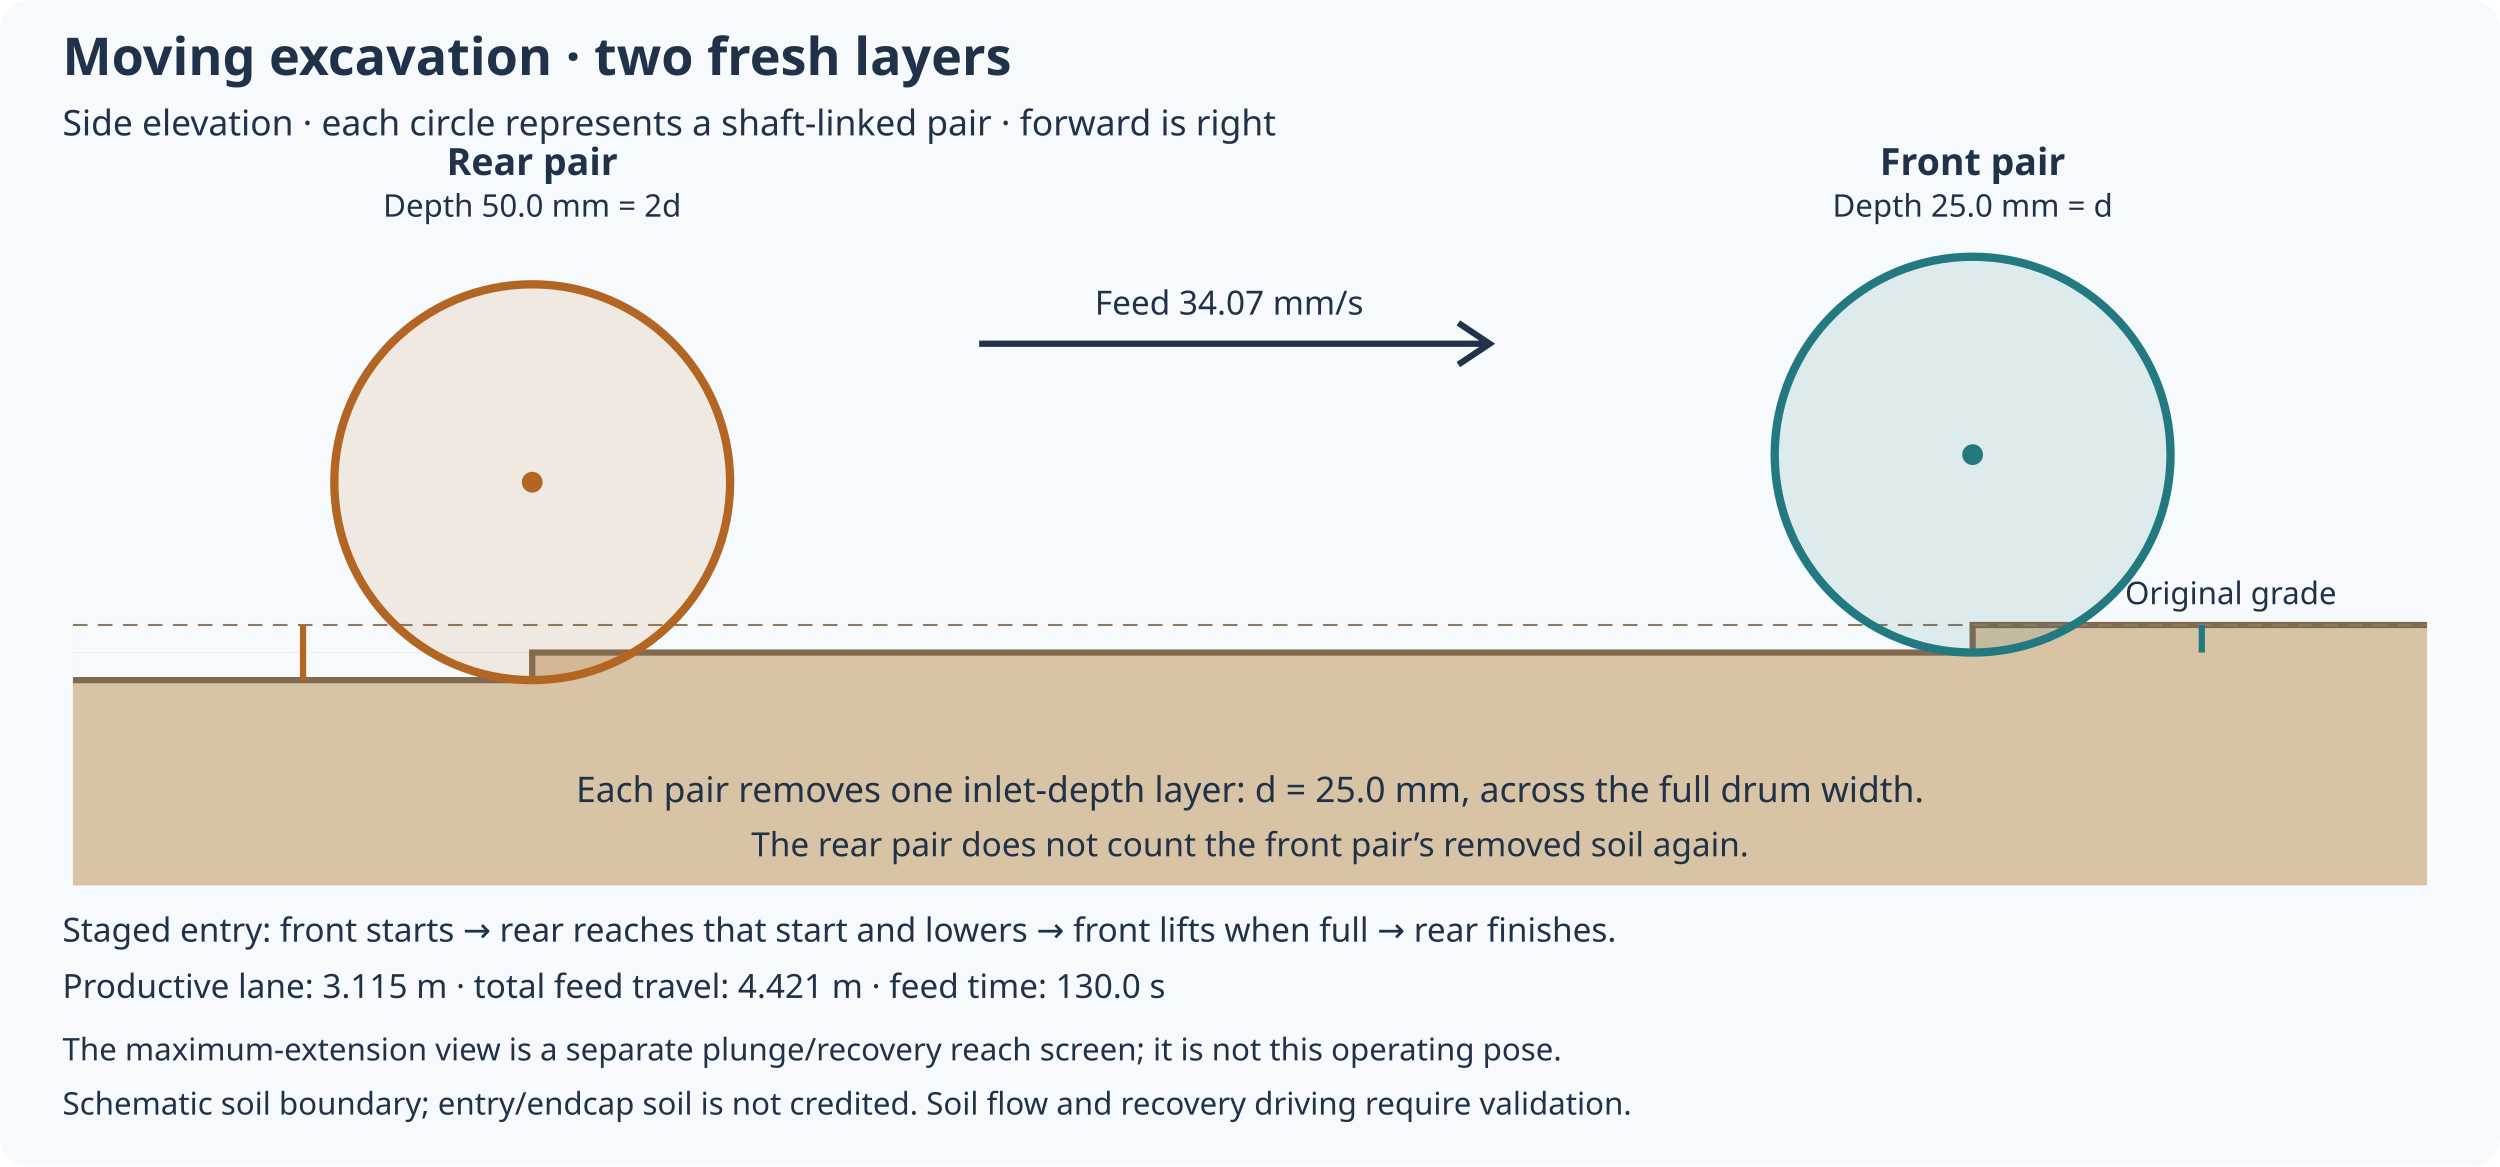
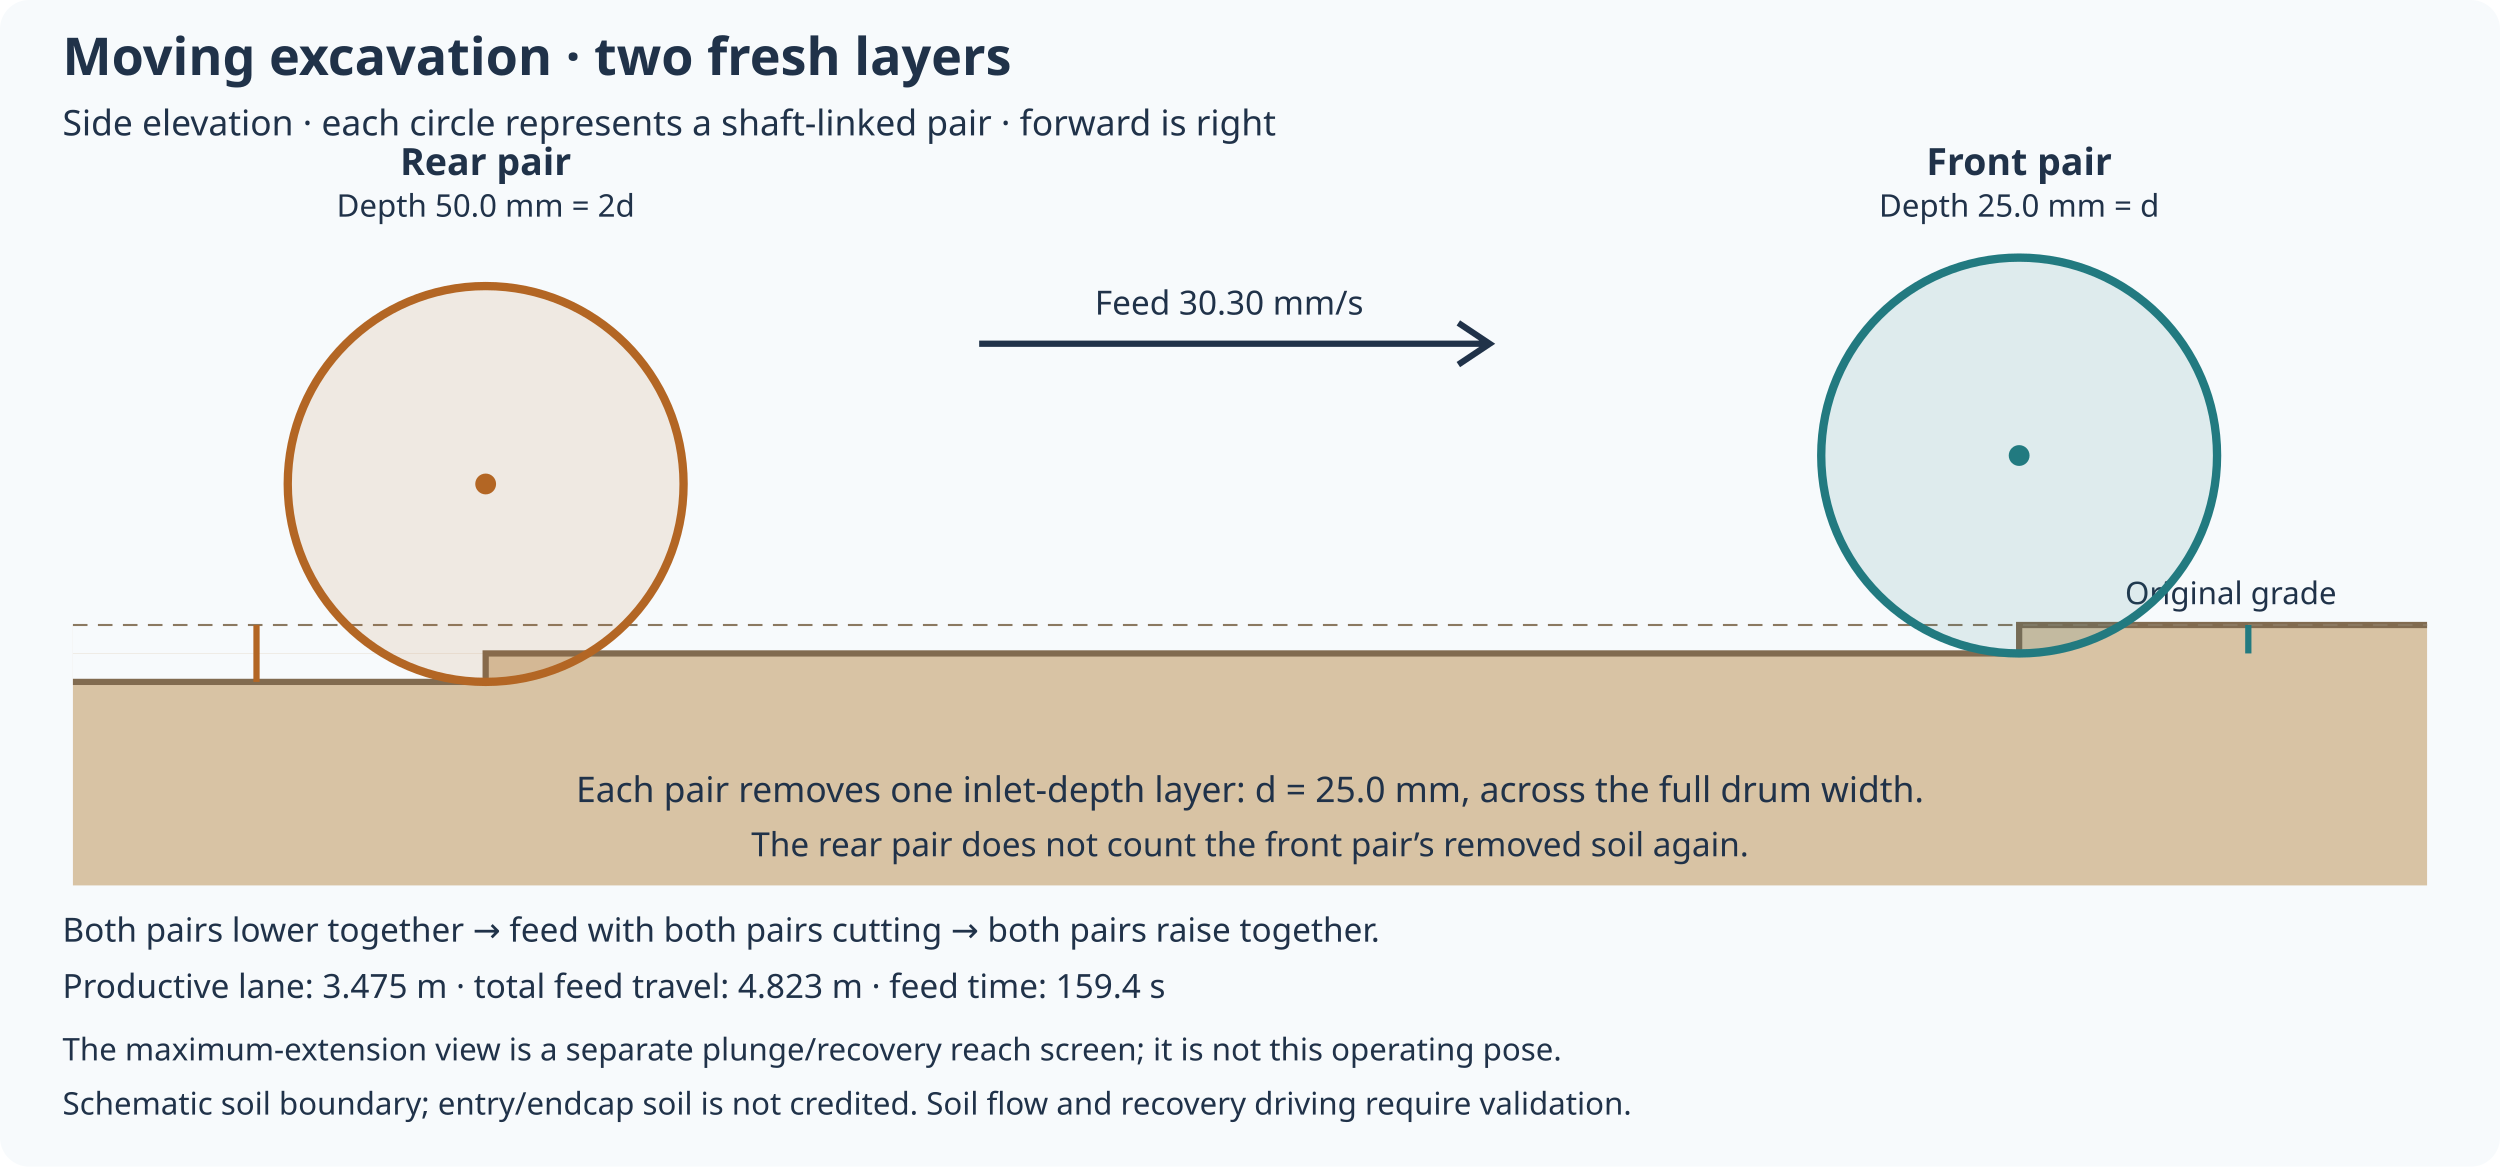
<svg xmlns="http://www.w3.org/2000/svg" viewBox="0 0 1200 560" role="img" aria-label="Moving excavation: front and rear fresh soil layers">
  <rect width="1200" height="560" rx="14" fill="#f7fafc" />
  <g font-family="sans-serif" fill="#203249">
    <text x="30" y="36" font-size="25" font-weight="700">Moving excavation · two fresh layers</text>
    <text x="30" y="65" font-size="17">Side elevation · each circle represents a shaft-linked pair · forward is right</text>
    <rect x="35" y="300" width="1130" height="125" fill="#d8c3a4" />
-     <rect x="35" y="300" width="911.86" height="13.23" fill="#f7fafc" />
-     <rect x="35" y="313.23" width="220.46" height="13.23" fill="#f7fafc" />
-     <path d="M35 326.46 H255.46 V313.23 H946.86 V300 H1165" fill="none" stroke="#816b50" stroke-width="3" />
+     <rect x="35" y="300" width="934.19" height="13.65" fill="#f7fafc" />
+     <rect x="35" y="313.65" width="198.12" height="13.65" fill="#f7fafc" />
+     <path d="M35 327.31 H233.12 V313.65 H969.19 V300 H1165" fill="none" stroke="#816b50" stroke-width="3" />
    <line x1="35" y1="300" x2="1165" y2="300" stroke="#8b7961" stroke-dasharray="7 5" />
    <text x="1020" y="290" font-size="15">Original grade</text>
-     <line x1="1056.86" y1="300" x2="1056.86" y2="313.23" stroke="#227a80" stroke-width="3" />
-     <line x1="145.46" y1="300" x2="145.46" y2="326.46" stroke="#b36624" stroke-width="3" />
-     <circle cx="946.86" cy="218.23" r="95.00" fill="#227a80" fill-opacity=".12" stroke="#227a80" stroke-width="4" />
-     <circle cx="946.86" cy="218.23" r="5" fill="#227a80" />
-     <text x="946.86" y="84" text-anchor="middle" font-size="18" font-weight="700">Front pair</text>
-     <text x="946.86" y="104" text-anchor="middle" font-size="15">Depth 25.0 mm = d</text>
-     <circle cx="255.46" cy="231.46" r="95.00" fill="#b36624" fill-opacity=".12" stroke="#b36624" stroke-width="4" />
-     <circle cx="255.46" cy="231.46" r="5" fill="#b36624" />
-     <text x="255.46" y="84" text-anchor="middle" font-size="18" font-weight="700">Rear pair</text>
-     <text x="255.46" y="104" text-anchor="middle" font-size="15">Depth 50.0 mm = 2d</text>
+     <line x1="1079.19" y1="300" x2="1079.19" y2="313.65" stroke="#227a80" stroke-width="3" />
+     <line x1="123.12" y1="300" x2="123.12" y2="327.31" stroke="#b36624" stroke-width="3" />
+     <circle cx="969.19" cy="218.65" r="95.00" fill="#227a80" fill-opacity=".12" stroke="#227a80" stroke-width="4" />
+     <circle cx="969.19" cy="218.65" r="5" fill="#227a80" />
+     <text x="969.19" y="84" text-anchor="middle" font-size="18" font-weight="700">Front pair</text>
+     <text x="969.19" y="104" text-anchor="middle" font-size="15">Depth 25.0 mm = d</text>
+     <circle cx="233.12" cy="232.31" r="95.00" fill="#b36624" fill-opacity=".12" stroke="#b36624" stroke-width="4" />
+     <circle cx="233.12" cy="232.31" r="5" fill="#b36624" />
+     <text x="233.12" y="84" text-anchor="middle" font-size="18" font-weight="700">Rear pair</text>
+     <text x="233.12" y="104" text-anchor="middle" font-size="15">Depth 50.0 mm = 2d</text>
    <path d="M470 165 H715 M700 155 L715 165 L700 175" fill="none" stroke="#203249" stroke-width="3" />
-     <text x="590" y="151" text-anchor="middle" font-size="16">Feed 34.07 mm/s</text>
+     <text x="590" y="151" text-anchor="middle" font-size="16">Feed 30.30 mm/s</text>
    <text x="600" y="385" text-anchor="middle" font-size="17">Each pair removes one inlet-depth layer: d = 25.0 mm, across the full drum width.</text>
    <text x="600" y="411" text-anchor="middle" font-size="16">The rear pair does not count the front pair’s removed soil again.</text>
-     <text x="30" y="452" font-size="16">Staged entry: front starts → rear reaches that start and lowers → front lifts when full → rear finishes.</text>
-     <text x="30" y="479" font-size="16">Productive lane: 3.115 m · total feed travel: 4.421 m · feed time: 130.0 s</text>
+     <text x="30" y="452" font-size="16">Both pairs lower together → feed with both pairs cutting → both pairs raise together.</text>
+     <text x="30" y="479" font-size="16">Productive lane: 3.475 m · total feed travel: 4.823 m · feed time: 159.4 s</text>
    <text x="30" y="509" font-size="15">The maximum-extension view is a separate plunge/recovery reach screen; it is not this operating pose.</text>
    <text x="30" y="535" font-size="15">Schematic soil boundary; entry/endcap soil is not credited. Soil flow and recovery driving require validation.</text>
  </g>
</svg>
